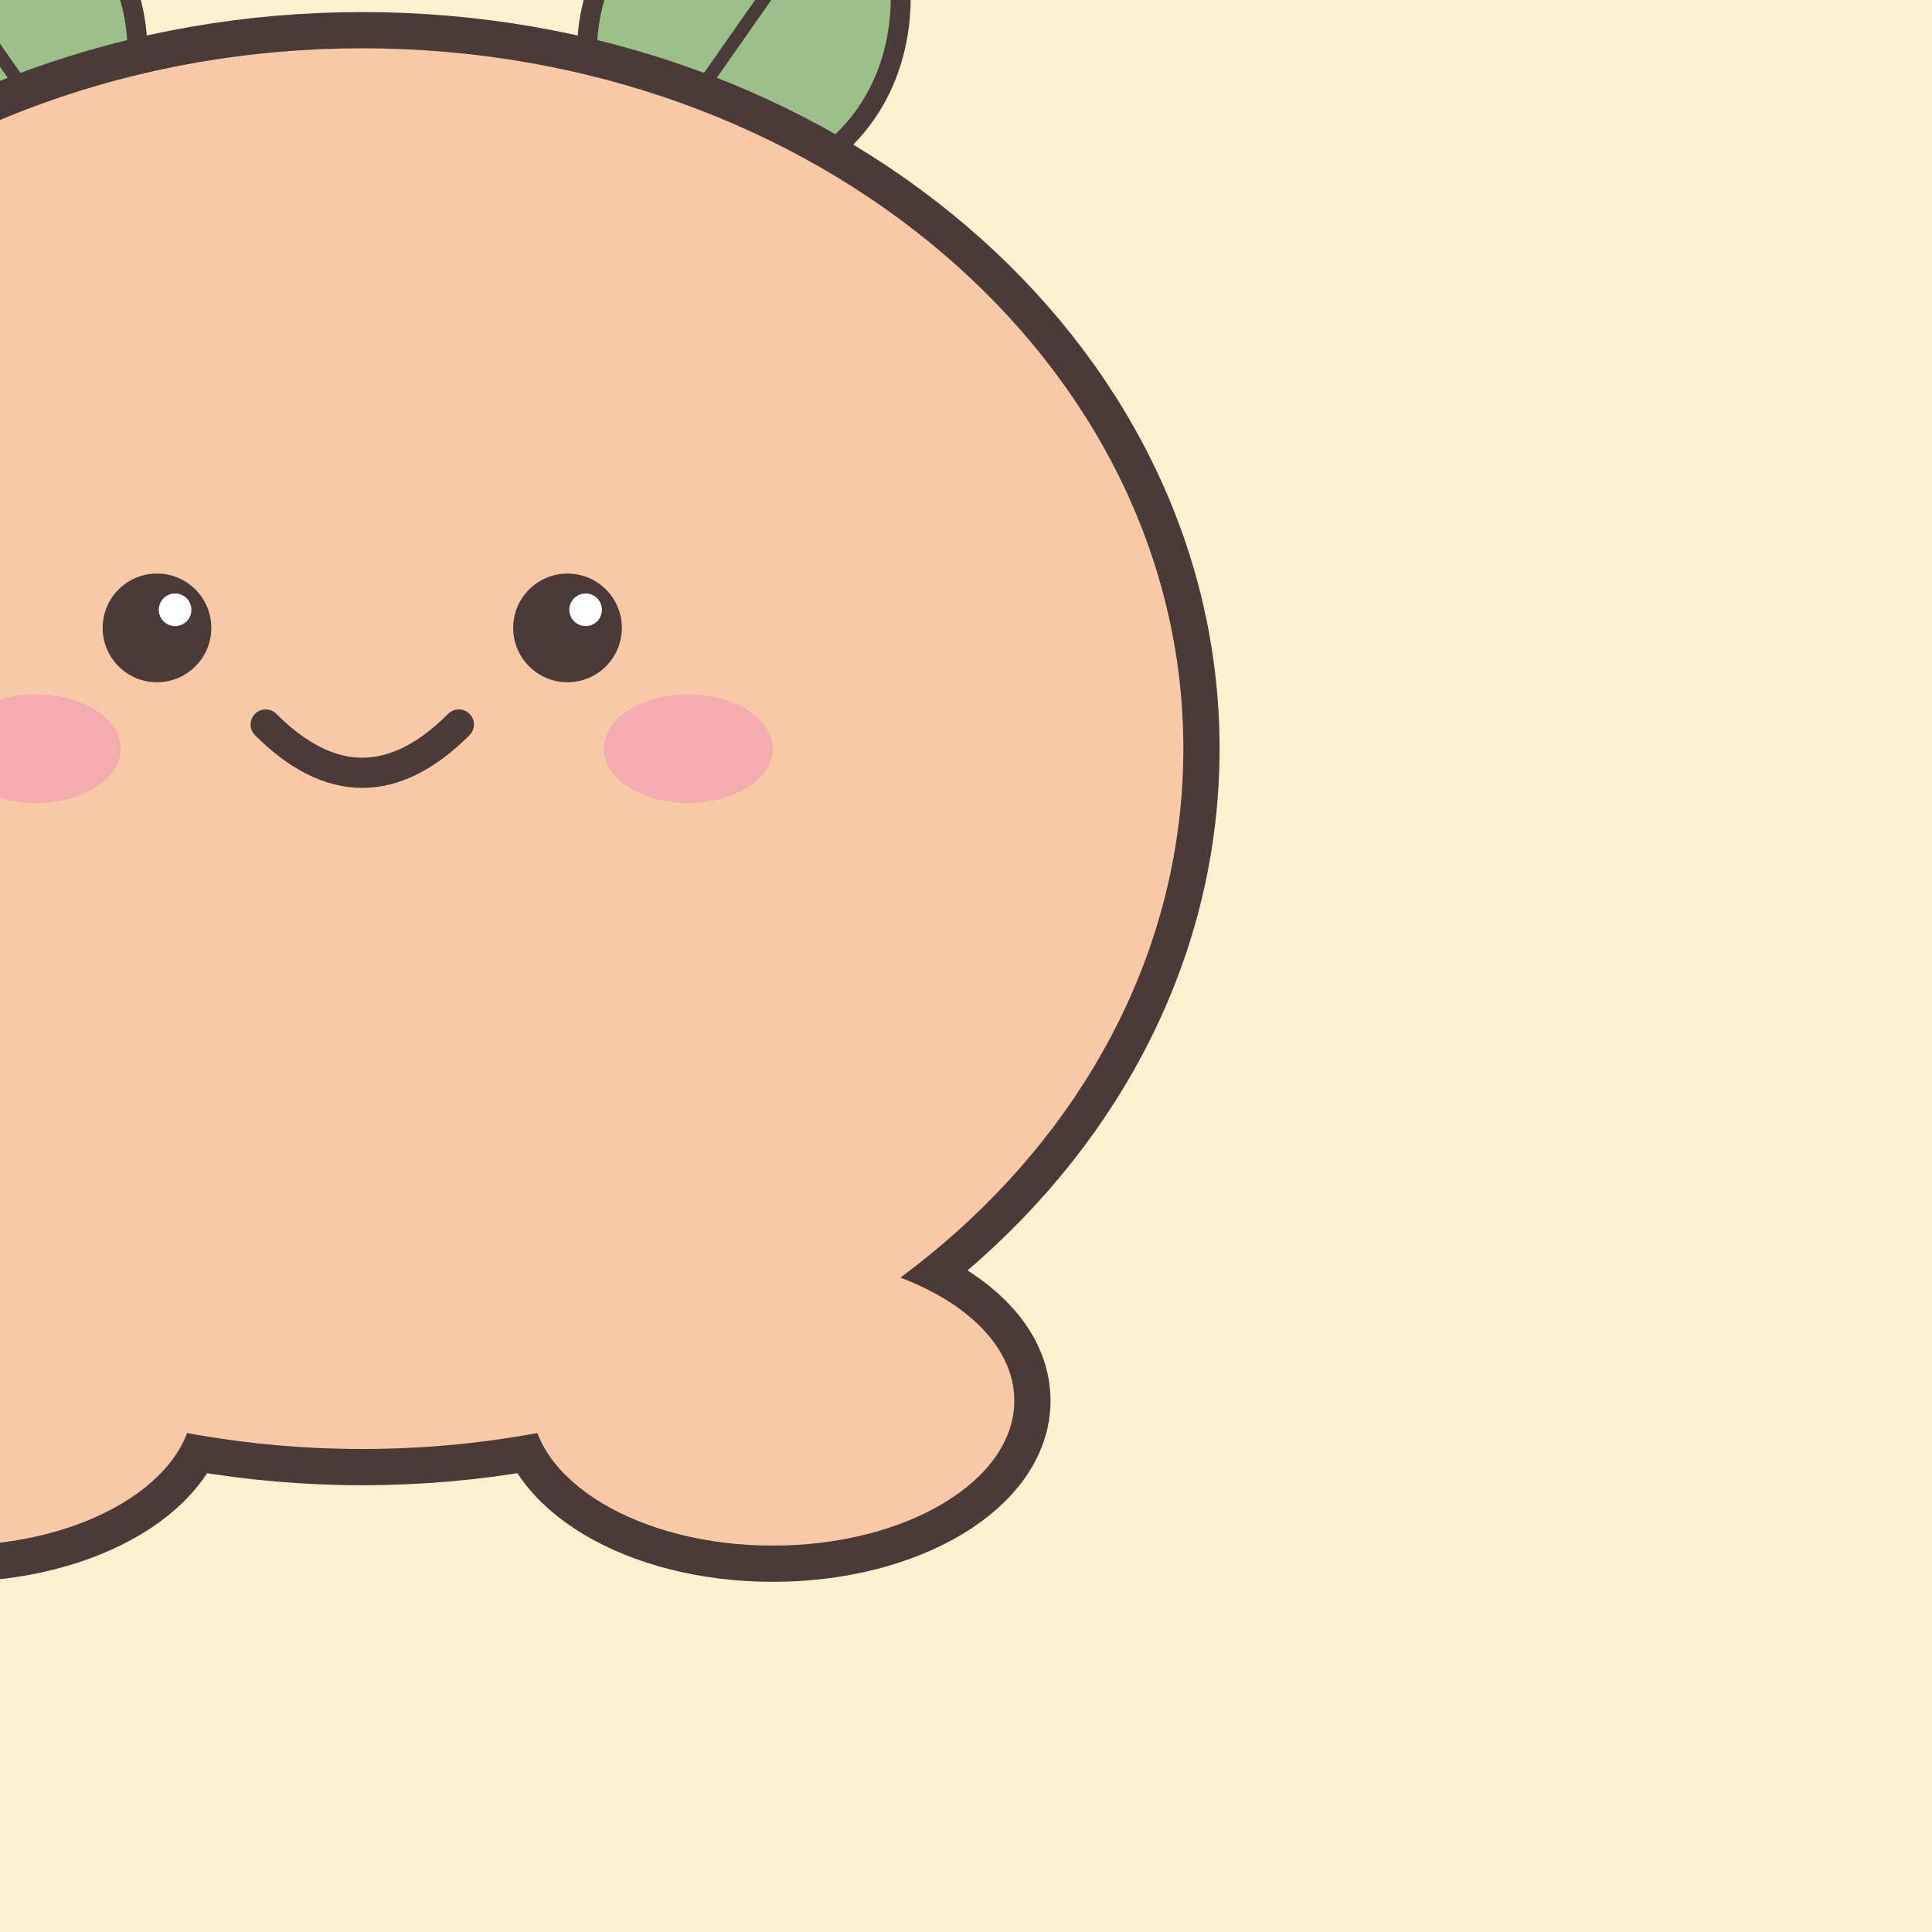
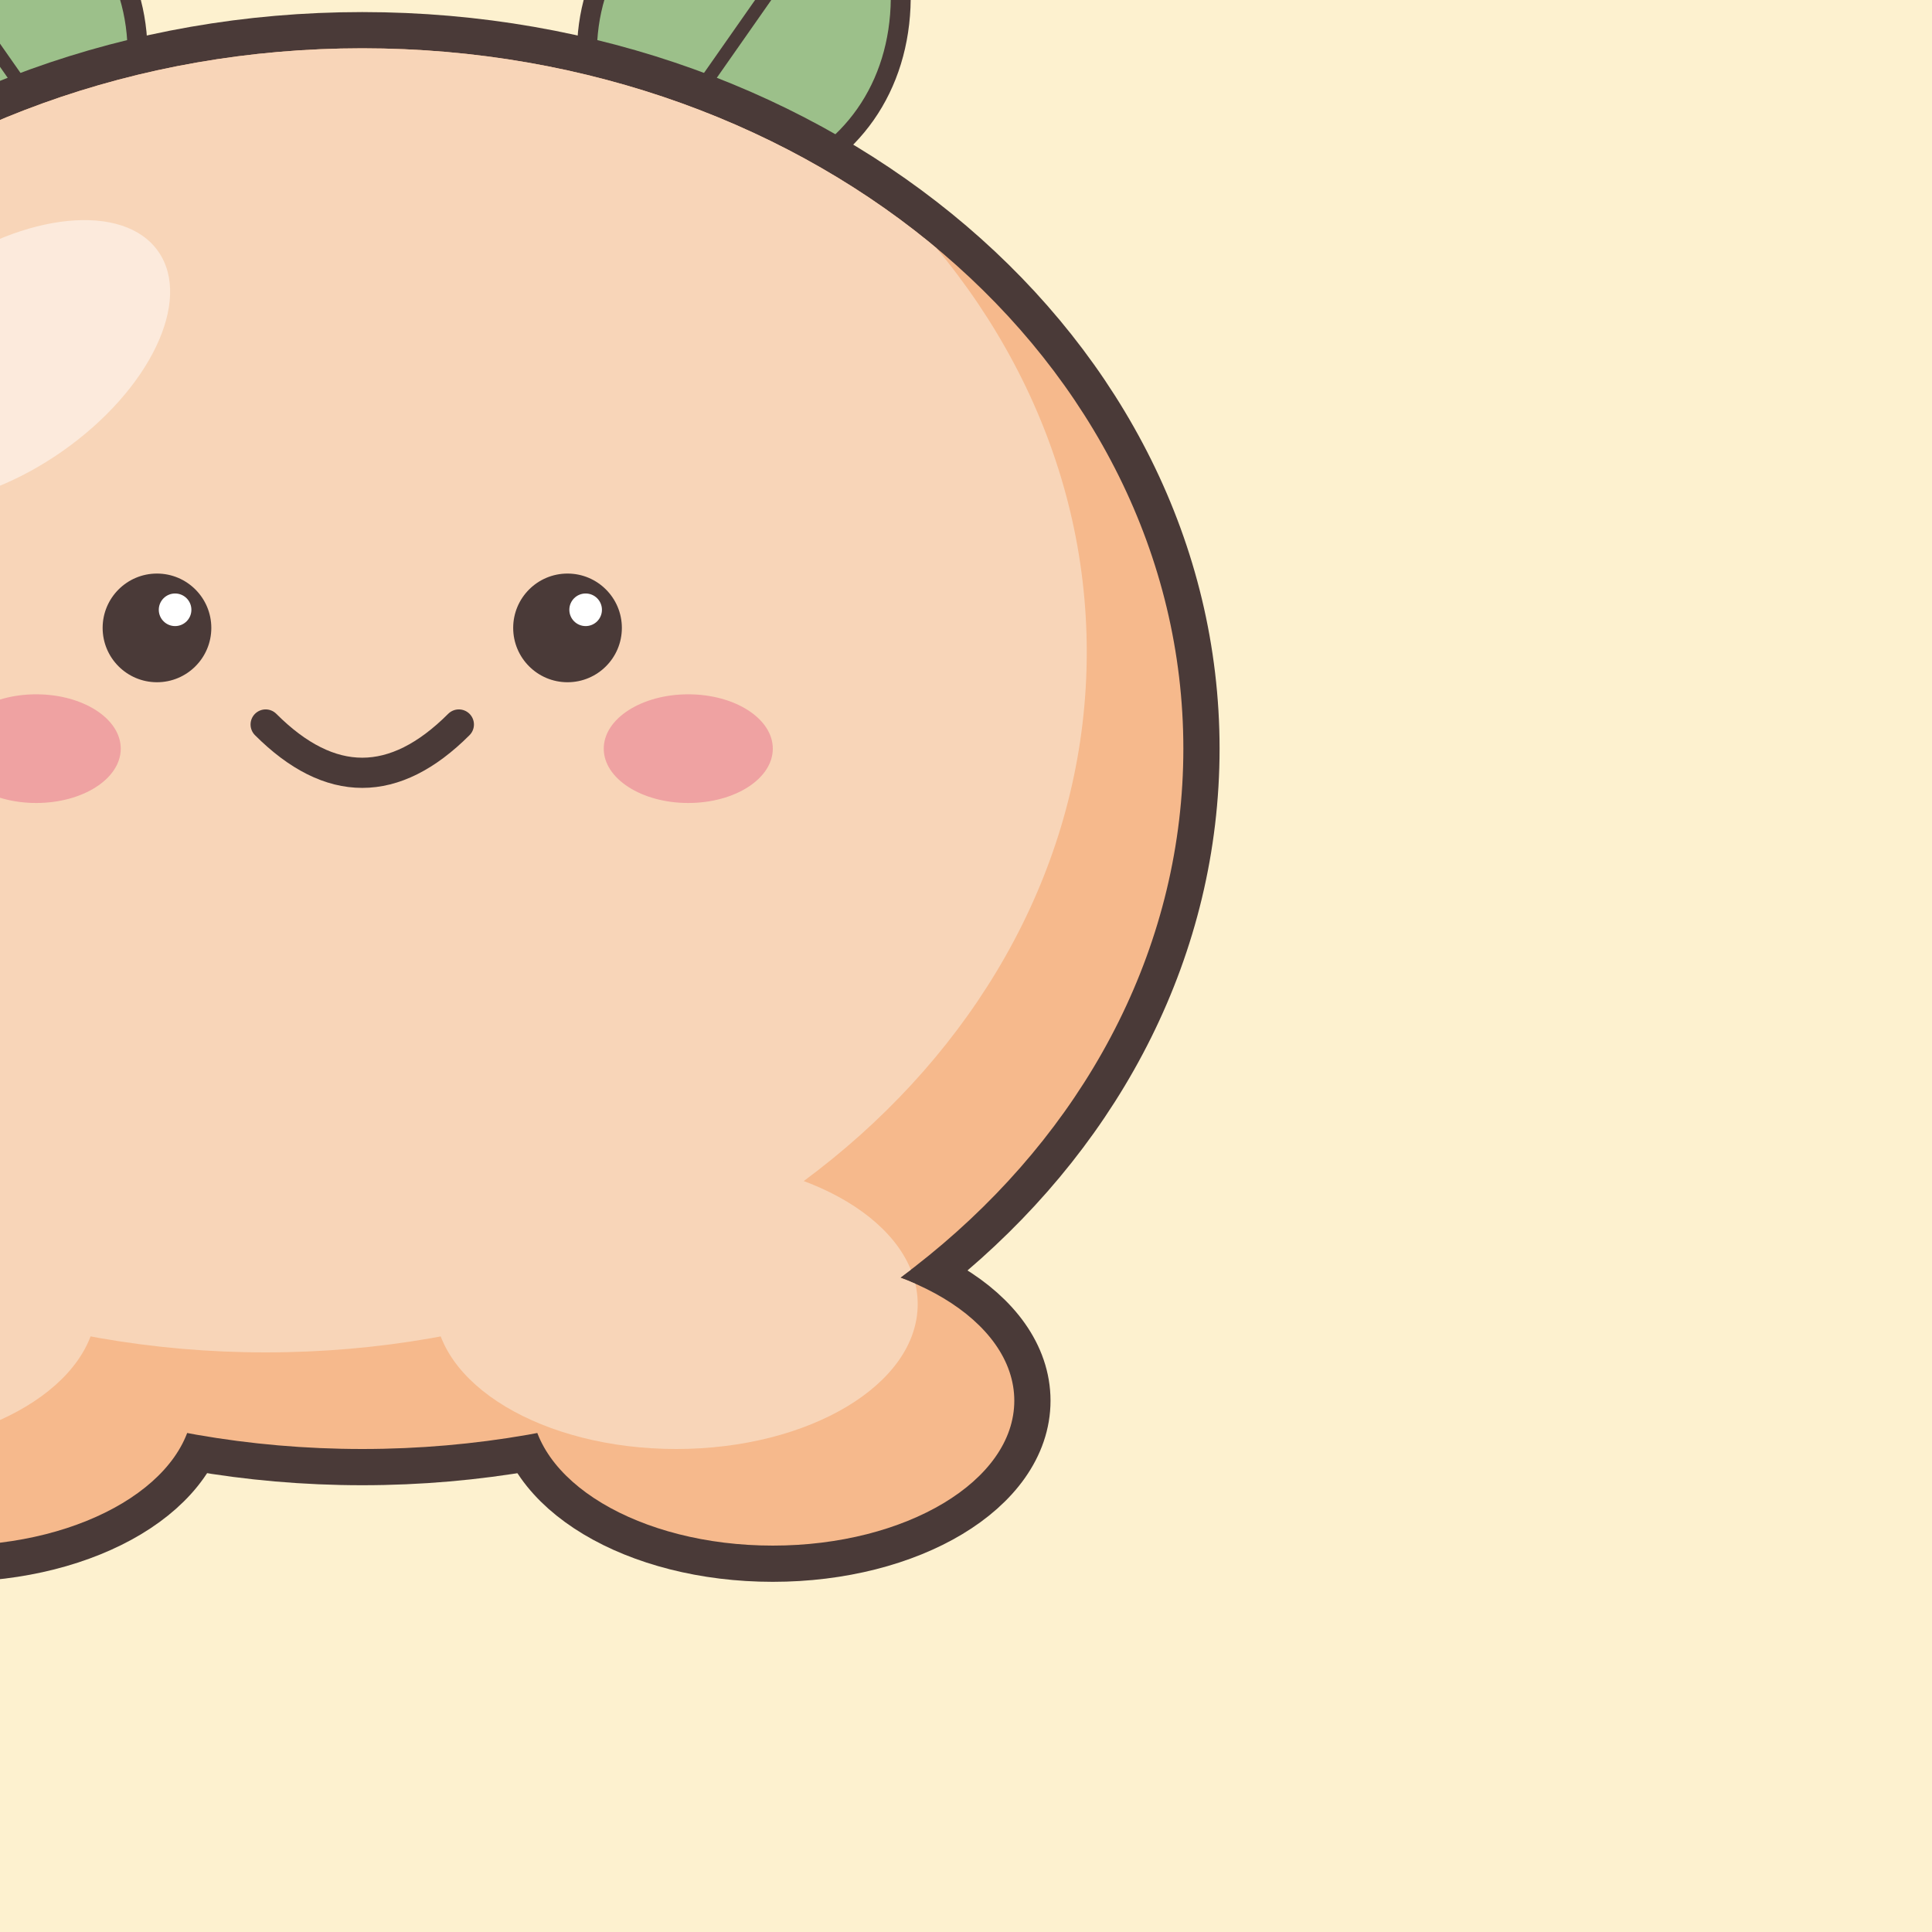
<svg xmlns="http://www.w3.org/2000/svg" width="160" height="160" viewBox="160 160 160 160">
  <rect width="320" height="320" fill="#fdf1cf" />
  <path d="M90 150V320" fill="none" stroke="#4a3a38" stroke-width="3" stroke-linecap="round" stroke-linejoin="round" />
  <g transform="translate(90 295) rotate(-140) scale(1)">
    <path d="M0 0C14-30 46-30 62 0C46 30 14 30 0 0Z" fill="#9cc08a" stroke="#4a3a38" stroke-width="3" />
    <path d="M4 0H54" fill="none" stroke="#4a3a38" stroke-width="2" stroke-linecap="round" stroke-linejoin="round" />
  </g>
  <ellipse cx="90" cy="69" rx="16.2" ry="28.8" fill="#f6b98c" stroke="#4a3a38" stroke-width="3" transform="rotate(15 90 105)" />
  <ellipse cx="90" cy="69" rx="16.2" ry="28.8" fill="#f6b98c" stroke="#4a3a38" stroke-width="3" transform="rotate(75 90 105)" />
  <ellipse cx="90" cy="69" rx="16.2" ry="28.8" fill="#f6b98c" stroke="#4a3a38" stroke-width="3" transform="rotate(135 90 105)" />
  <ellipse cx="90" cy="69" rx="16.2" ry="28.8" fill="#f6b98c" stroke="#4a3a38" stroke-width="3" transform="rotate(195 90 105)" />
  <ellipse cx="90" cy="69" rx="16.2" ry="28.8" fill="#f6b98c" stroke="#4a3a38" stroke-width="3" transform="rotate(255 90 105)" />
  <ellipse cx="90" cy="69" rx="16.2" ry="28.8" fill="#f6b98c" stroke="#4a3a38" stroke-width="3" transform="rotate(315 90 105)" />
-   <circle cx="90" cy="105" r="14" fill="#f6d36e" stroke="#4a3a38" stroke-width="3" />
+   <circle cx="90" cy="105" r="14" fill="#fbe08a" stroke="#4a3a38" stroke-width="3" />
  <circle cx="40" cy="40" r="7" fill="#f4a9bd" stroke="#4a3a38" stroke-width="3" />
-   <circle cx="270" cy="60" r="9" fill="#f6d36e" stroke="#4a3a38" stroke-width="3" />
+   <circle cx="270" cy="60" r="9" fill="#fbe08a" stroke="#4a3a38" stroke-width="3" />
  <g transform="translate(168 176) rotate(-125) scale(0.55)">
    <path d="M0 0C14-30 46-30 62 0C46 30 14 30 0 0Z" fill="#9cc08a" stroke="#4a3a38" stroke-width="3" />
    <path d="M4 0H54" fill="none" stroke="#4a3a38" stroke-width="2" stroke-linecap="round" stroke-linejoin="round" />
  </g>
  <g transform="translate(212 176) rotate(-55) scale(0.55)">
    <path d="M0 0C14-30 46-30 62 0C46 30 14 30 0 0Z" fill="#9cc08a" stroke="#4a3a38" stroke-width="3" />
    <path d="M4 0H54" fill="none" stroke="#4a3a38" stroke-width="2" stroke-linecap="round" stroke-linejoin="round" />
  </g>
  <g stroke="#4a3a38" stroke-width="6" stroke-linejoin="round" fill="#4a3a38">
    <ellipse cx="190" cy="222" rx="68" ry="58" />
    <ellipse cx="156" cy="276" rx="20" ry="12" />
    <ellipse cx="224" cy="276" rx="20" ry="12" />
    <ellipse cx="124" cy="214" rx="14" ry="22" transform="rotate(25 124 214)" />
  </g>
-   <g fill="#f8c9a6">
+   <clipPath id="pip">
    <ellipse cx="190" cy="222" rx="68" ry="58" />
    <ellipse cx="156" cy="276" rx="20" ry="12" />
    <ellipse cx="224" cy="276" rx="20" ry="12" />
    <ellipse cx="124" cy="214" rx="14" ry="22" transform="rotate(25 124 214)" />
+   </clipPath>
+   <g clip-path="url(#pip)">
+     <rect width="320" height="320" fill="#f6b98c" />
+     <g transform="translate(-8 -8)" fill="#f8d5b8">
+       <ellipse cx="190" cy="222" rx="68" ry="58" />
+       <ellipse cx="156" cy="276" rx="20" ry="12" />
+       <ellipse cx="224" cy="276" rx="20" ry="12" />
+       <ellipse cx="124" cy="214" rx="14" ry="22" transform="rotate(25 124 214)" />
+     </g>
+     <ellipse cx="160" cy="190" rx="16" ry="9" fill="#fff" opacity=".5" transform="rotate(-35 160 190)" />
  </g>
  <circle cx="173" cy="212" r="4.5" fill="#4a3a38" />
  <circle cx="174.5" cy="210.5" r="1.35" fill="#fff" />
  <circle cx="207" cy="212" r="4.5" fill="#4a3a38" />
  <circle cx="208.5" cy="210.5" r="1.35" fill="#fff" />
-   <ellipse cx="163" cy="222" rx="7" ry="4.5" fill="#f4a0b4" opacity=".7" />
-   <ellipse cx="217" cy="222" rx="7" ry="4.5" fill="#f4a0b4" opacity=".7" />
+   <ellipse cx="163" cy="222" rx="7" ry="4.5" fill="#e8788f" opacity=".55" />
+   <ellipse cx="217" cy="222" rx="7" ry="4.5" fill="#e8788f" opacity=".55" />
  <path d="M182 220Q190 228 198 220" fill="none" stroke="#4a3a38" stroke-width="2.5" stroke-linecap="round" stroke-linejoin="round" />
</svg>
